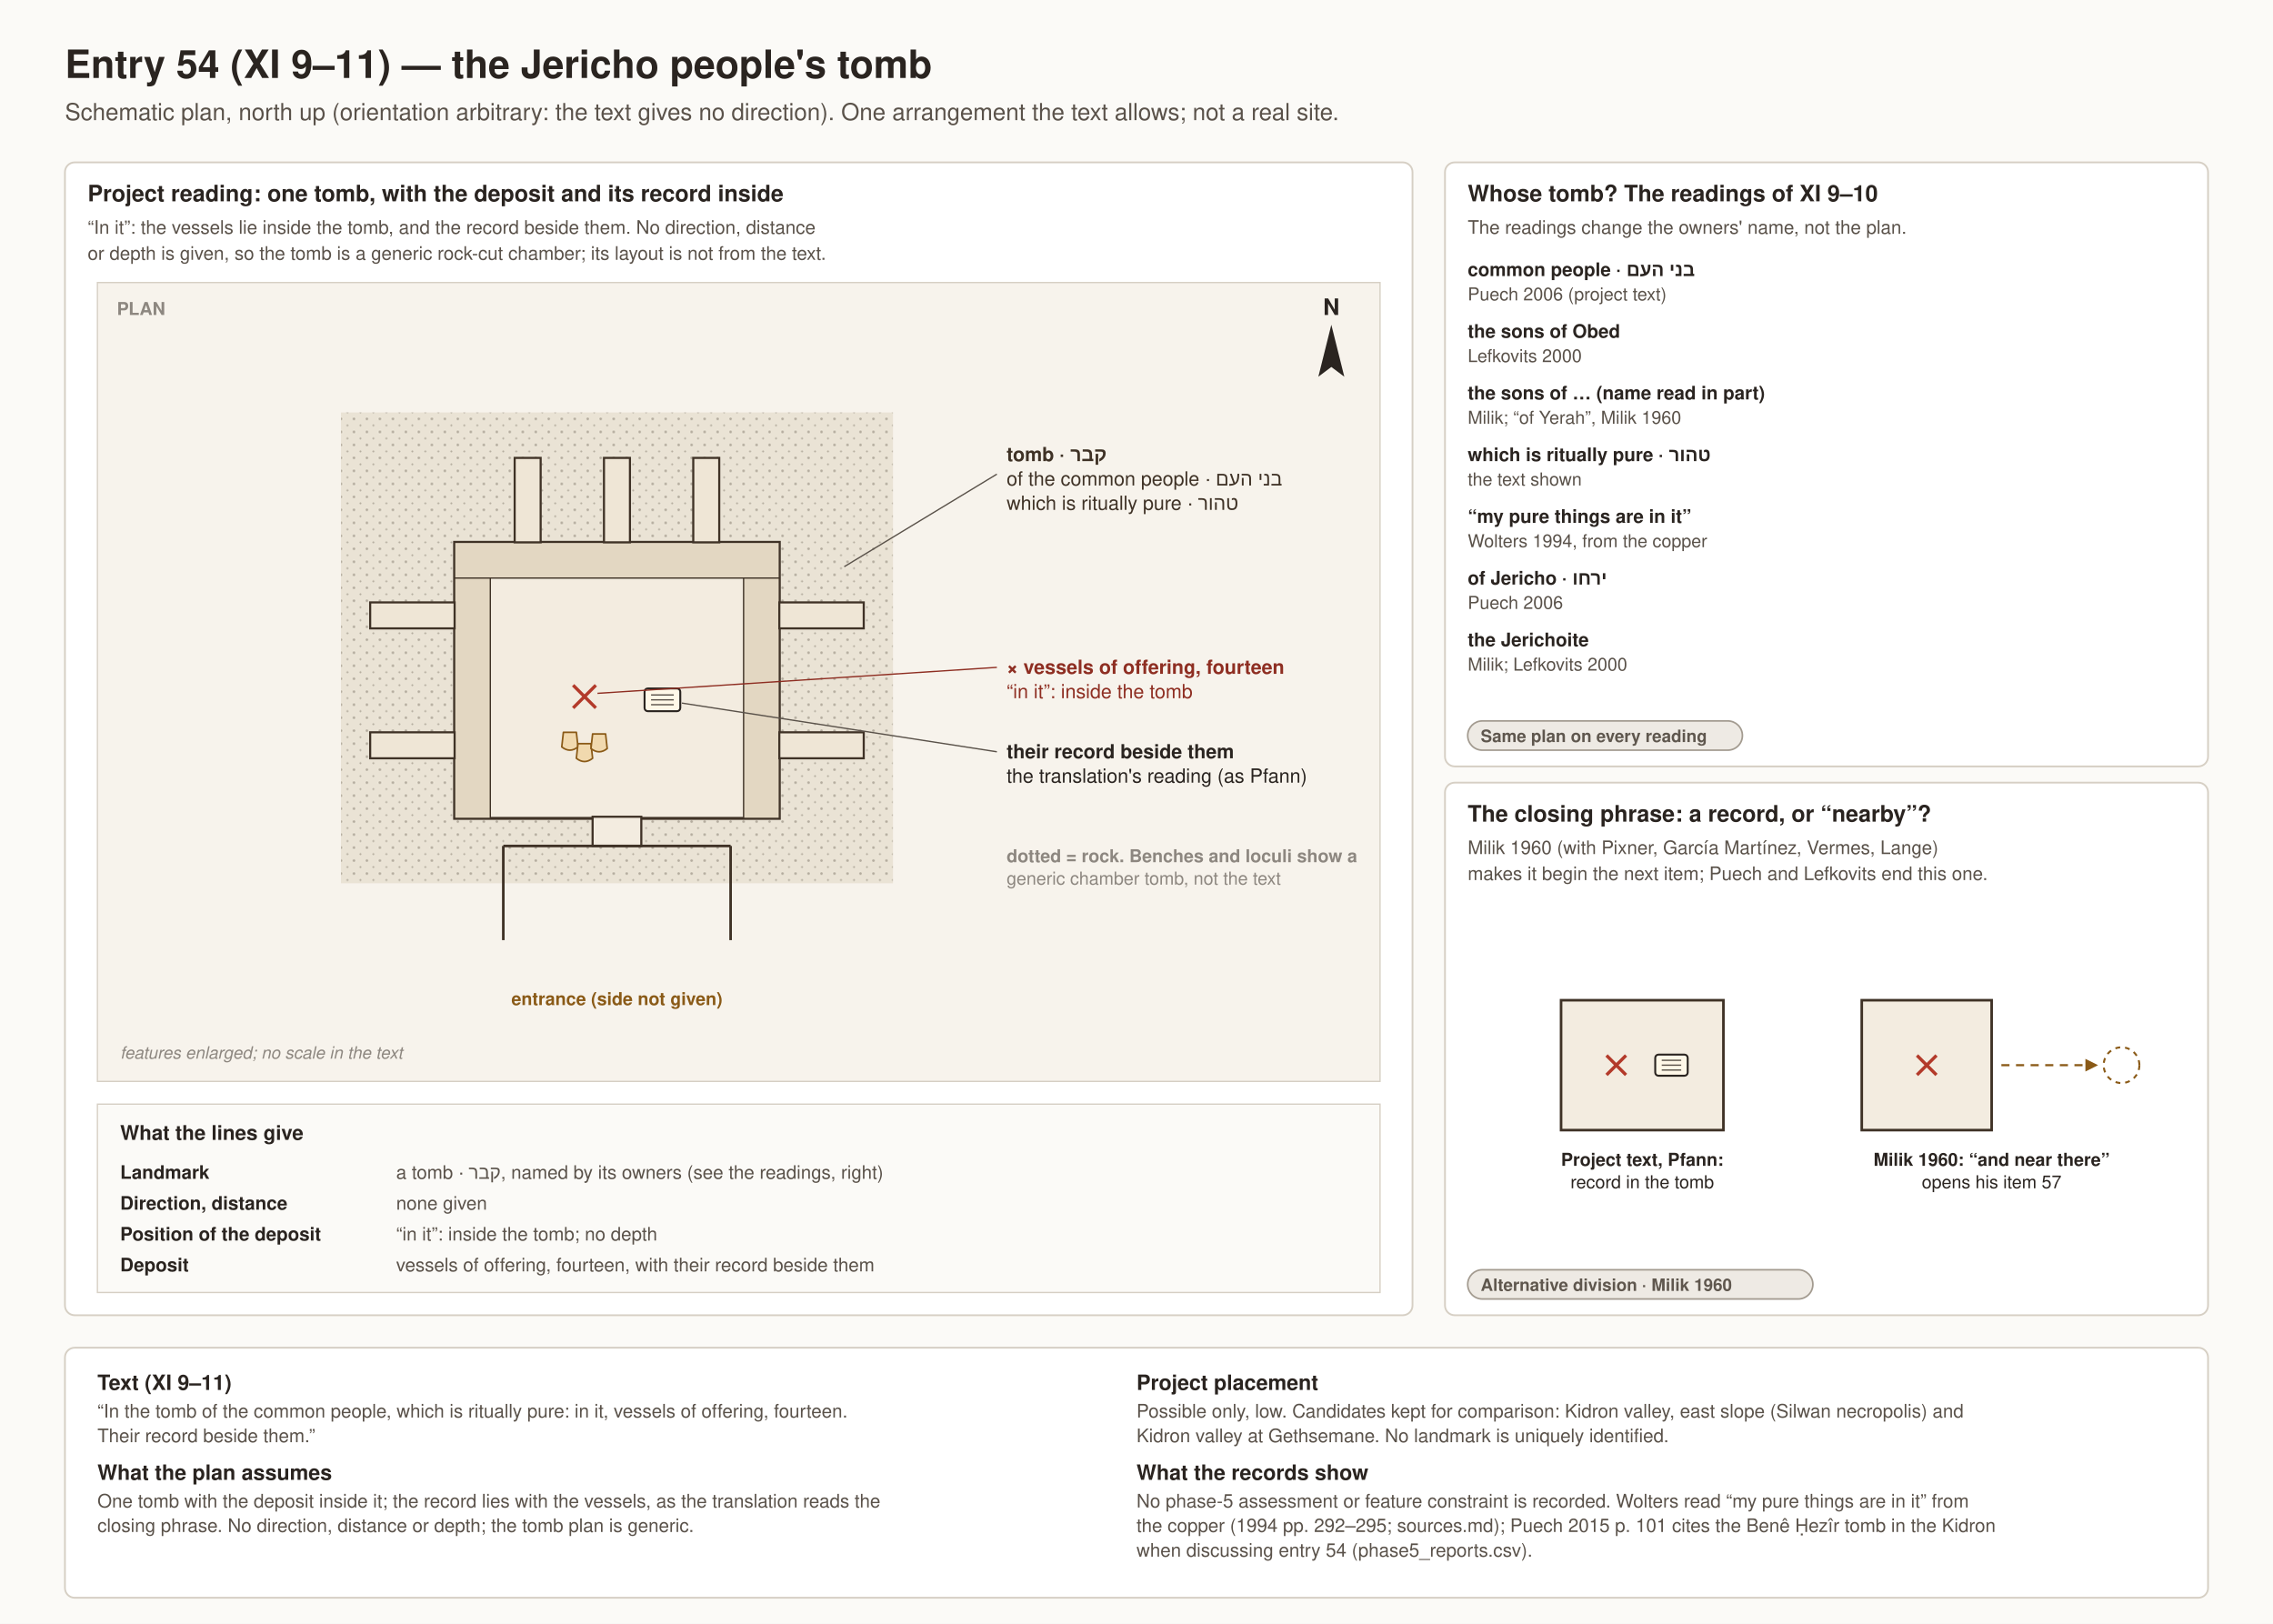
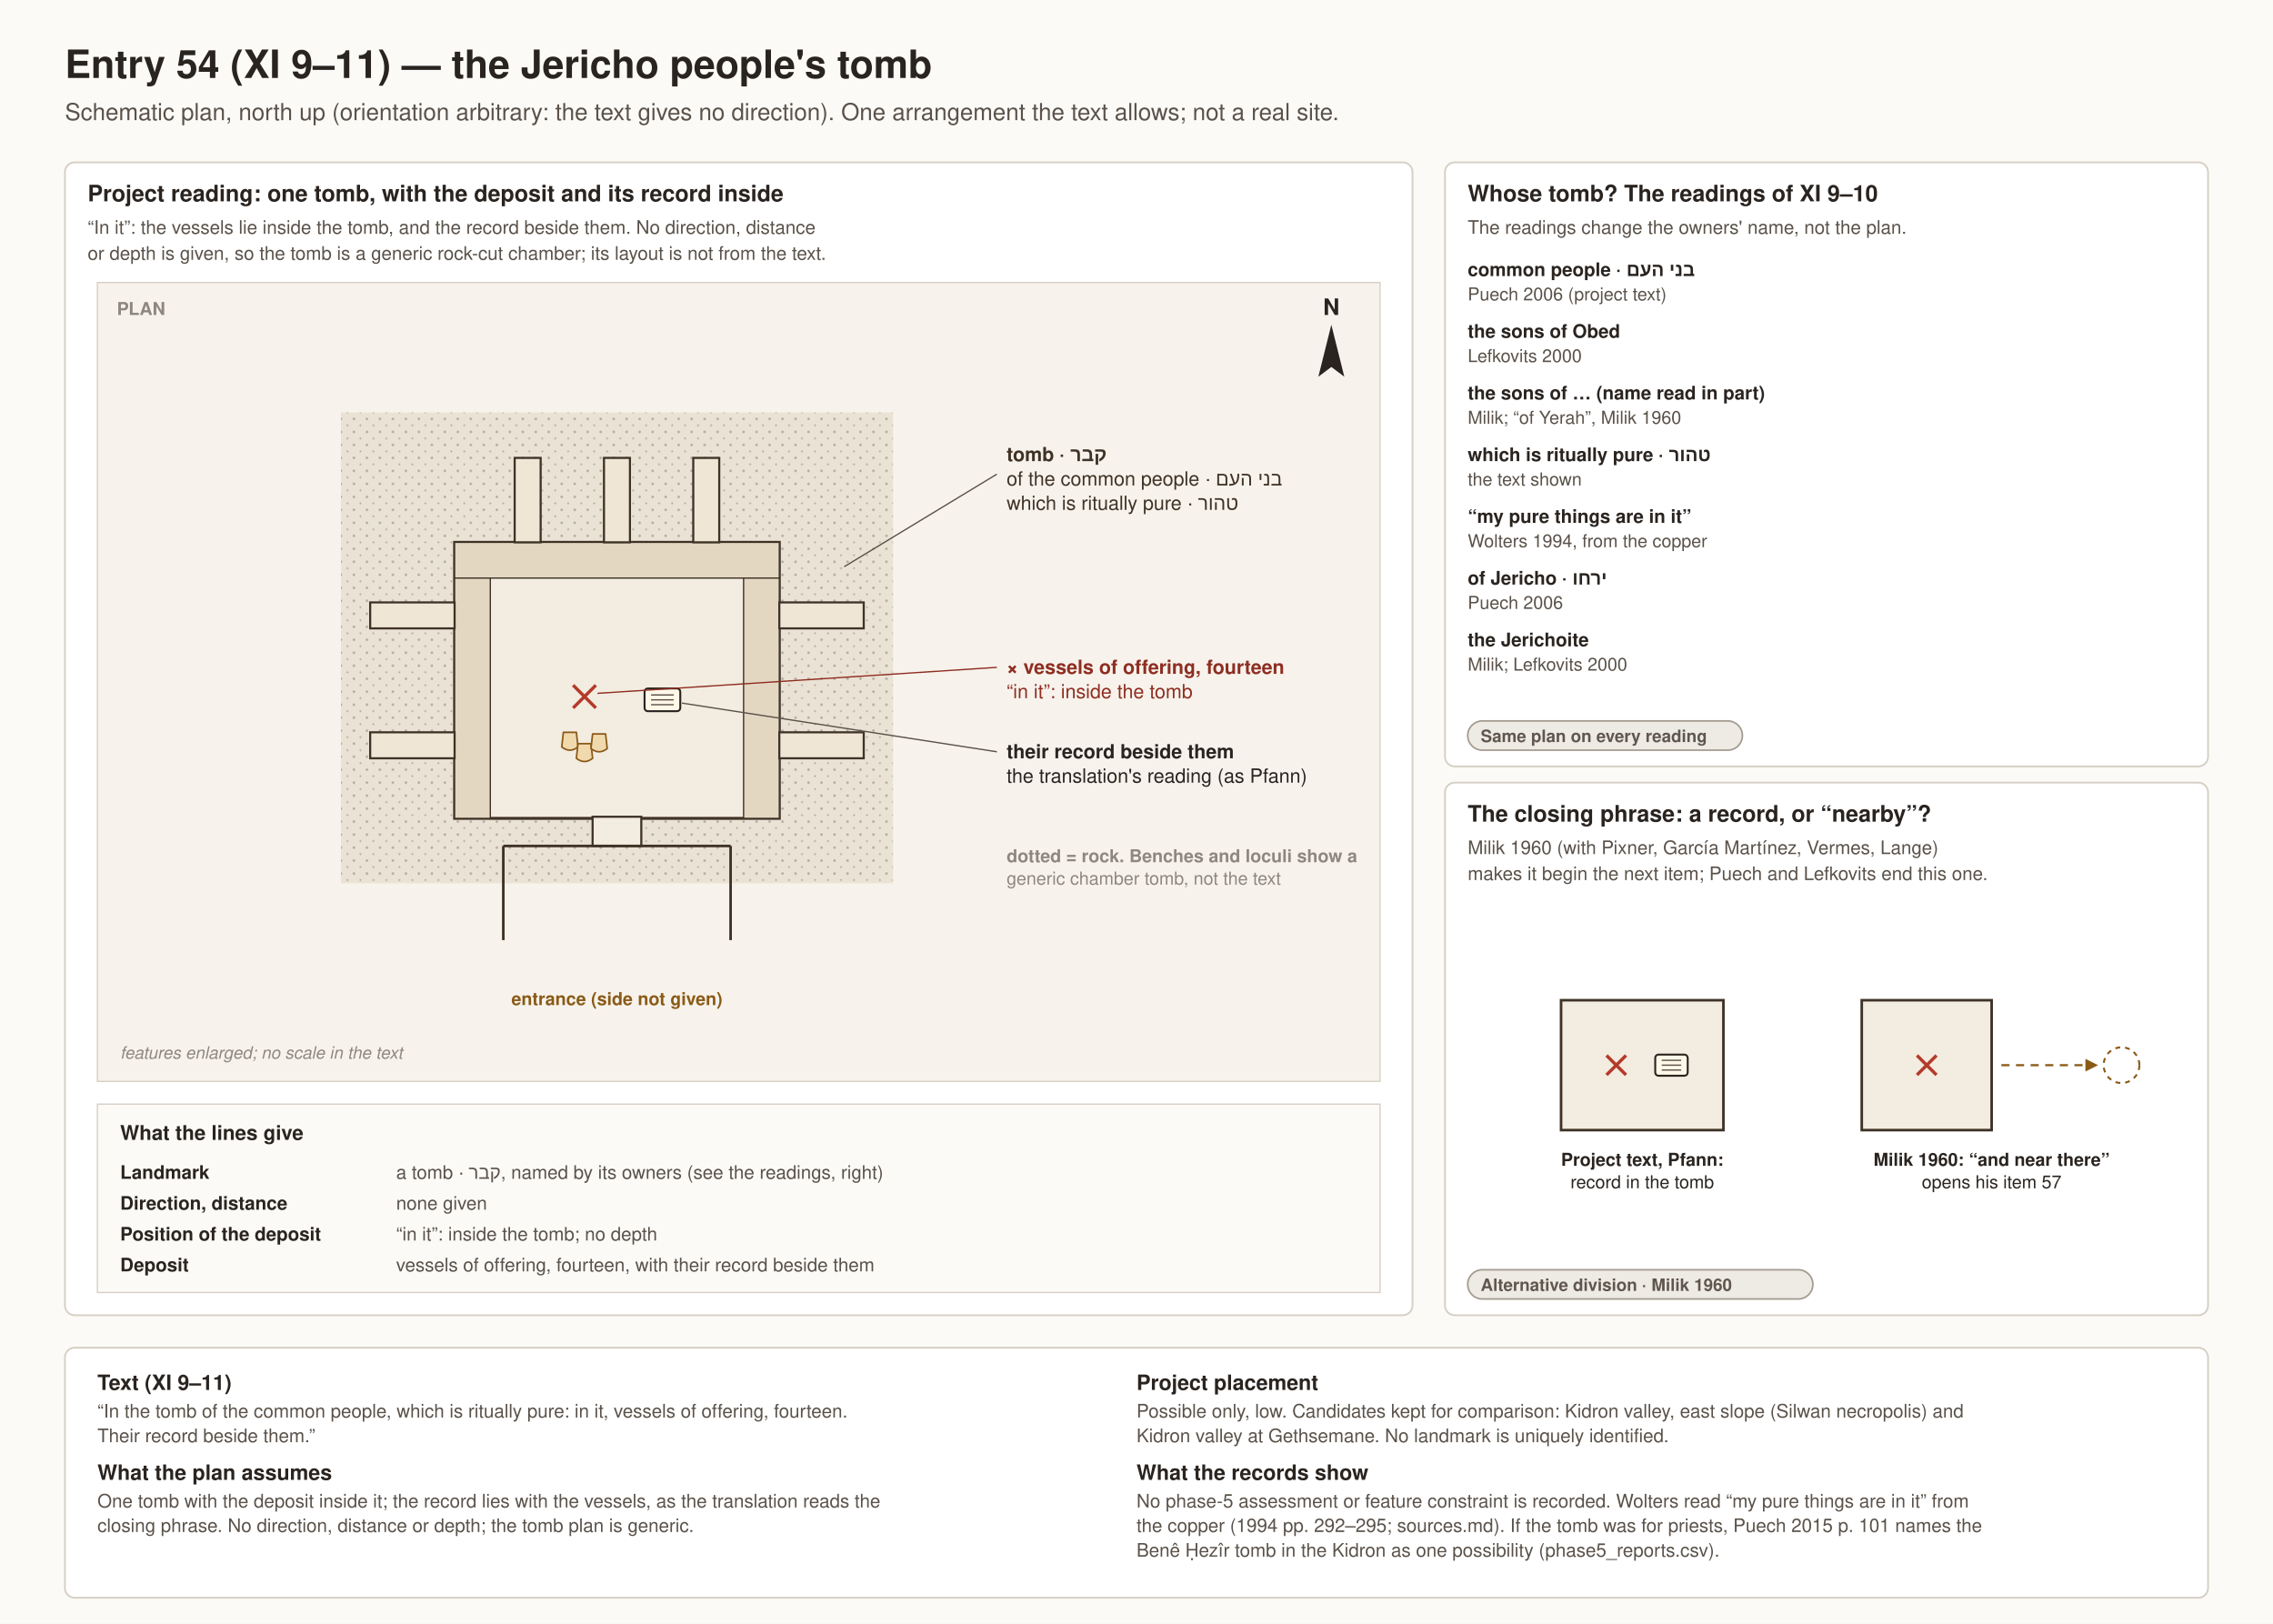
<svg xmlns="http://www.w3.org/2000/svg" viewBox="0 0 1400 1000" width="1400" height="1000" font-family="Helvetica Neue, Helvetica, Arial, DejaVu Sans, sans-serif">
  <defs>
    <marker id="ah-ink" viewBox="0 0 10 10" refX="8" refY="5" markerWidth="6" markerHeight="6" orient="auto-start-reverse">
      <path d="M0,0 L10,5 L0,10 z" fill="#2a2420" />
    </marker>
    <marker id="ah-ochre" viewBox="0 0 10 10" refX="8" refY="5" markerWidth="6" markerHeight="6" orient="auto-start-reverse">
      <path d="M0,0 L10,5 L0,10 z" fill="#8a5a17" />
    </marker>
    <marker id="ah-blue" viewBox="0 0 10 10" refX="8" refY="5" markerWidth="6" markerHeight="6" orient="auto-start-reverse">
      <path d="M0,0 L10,5 L0,10 z" fill="#245b82" />
    </marker>
    <marker id="ah-red" viewBox="0 0 10 10" refX="8" refY="5" markerWidth="6" markerHeight="6" orient="auto-start-reverse">
      <path d="M0,0 L10,5 L0,10 z" fill="#8e2e22" />
    </marker>
    <pattern id="hatch" width="4" height="4" patternUnits="userSpaceOnUse" patternTransform="rotate(45)">
      <rect width="4" height="4" fill="#efe3cf" />
      <line x1="0" y1="0" x2="0" y2="4" stroke="#8a5a17" stroke-width="1.2" />
    </pattern>
    <pattern id="rockfill" width="8" height="8" patternUnits="userSpaceOnUse">
      <rect width="8" height="8" fill="#e7dfd0" />
      <circle cx="2" cy="2" r="0.8" fill="#a49a8b" />
      <circle cx="6" cy="6" r="0.6" fill="#a49a8b" />
    </pattern>
    <pattern id="field" width="10" height="10" patternUnits="userSpaceOnUse">
      <rect width="10" height="10" fill="#eef1e4" />
      <line x1="0" y1="5" x2="10" y2="5" stroke="#b9c4a0" stroke-width="0.8" />
    </pattern>
    <pattern id="earth" width="6" height="6" patternUnits="userSpaceOnUse">
      <rect width="6" height="6" fill="#efe6d6" />
      <circle cx="3" cy="3" r="0.9" fill="#c9b897" />
    </pattern>
  </defs>
  <rect width="1400" height="1000" fill="#fbfaf7" />
  <text x="40.0" y="48.0" font-size="24" fill="#2a2420" font-weight="700">Entry 54 (XI 9–11) — the Jericho people's tomb</text>
  <text x="40.0" y="74.0" font-size="14.5" fill="#5a524a">Schematic plan, north up (orientation arbitrary: the text gives no direction). One arrangement the text allows; not a real site.</text>
  <rect x="40.0" y="100.0" width="830.0" height="710.0" fill="#ffffff" stroke="#d6cfc4" stroke-width="1.1" rx="6" />
  <text x="54.0" y="124.0" font-size="14" fill="#2a2420" font-weight="700">Project reading: one tomb, with the deposit and its record inside</text>
  <text x="54.0" y="144.0" font-size="11.5" fill="#5a524a">“In it”: the vessels lie inside the tomb, and the record beside them. No direction, distance</text>
  <text x="54.0" y="160.0" font-size="11.5" fill="#5a524a">or depth is given, so the tomb is a generic rock-cut chamber; its layout is not from the text.</text>
  <rect x="60.0" y="174.0" width="790.0" height="492.0" fill="#f7f3ec" stroke="#d6cfc4" stroke-width="0.8" />
  <text x="72.0" y="194.0" font-size="11" fill="#8d8780" font-weight="700">PLAN</text>
  <path d="M820,200 L828,232 L820,226 L812,232 Z" fill="#2a2420" stroke="none" stroke-width="1.0" stroke-linejoin="round" />
  <text x="820.0" y="194.0" font-size="14" fill="#2a2420" font-weight="700" text-anchor="middle">N</text>
  <g transform="rotate(0 380.0 419.0)">
    <rect x="210.0" y="254.0" width="340.0" height="290.0" fill="url(#rockfill)" stroke="none" opacity="0.8" />
    <rect x="280.0" y="334.0" width="200.0" height="170.0" fill="#f3ece0" stroke="#3f3226" stroke-width="1.8" />
    <rect x="280.0" y="334.0" width="22.0" height="170.0" fill="#e3d7c2" stroke="#3f3226" stroke-width="0.8" />
    <rect x="458.0" y="334.0" width="22.0" height="170.0" fill="#e3d7c2" stroke="#3f3226" stroke-width="0.8" />
    <rect x="280.0" y="334.0" width="200.0" height="22.0" fill="#e3d7c2" stroke="#3f3226" stroke-width="0.8" />
    <rect x="317.0" y="282.0" width="16.0" height="52.0" fill="#efe6d6" stroke="#3f3226" stroke-width="1.3" />
    <rect x="372.0" y="282.0" width="16.0" height="52.0" fill="#efe6d6" stroke="#3f3226" stroke-width="1.3" />
    <rect x="427.0" y="282.0" width="16.0" height="52.0" fill="#efe6d6" stroke="#3f3226" stroke-width="1.3" />
    <rect x="228.0" y="371.0" width="52.0" height="16.0" fill="#efe6d6" stroke="#3f3226" stroke-width="1.3" />
    <rect x="228.0" y="451.0" width="52.0" height="16.0" fill="#efe6d6" stroke="#3f3226" stroke-width="1.3" />
    <rect x="480.0" y="371.0" width="52.0" height="16.0" fill="#efe6d6" stroke="#3f3226" stroke-width="1.3" />
    <rect x="480.0" y="451.0" width="52.0" height="16.0" fill="#efe6d6" stroke="#3f3226" stroke-width="1.3" />
    <rect x="365.0" y="503.0" width="30.0" height="18.0" fill="#f3ece0" stroke="#3f3226" stroke-width="1.3" />
    <path d="M310.0,521.0 L310.0,579.0 M450.0,521.0 L450.0,579.0 M310.0,521.0 L450.0,521.0" fill="none" stroke="#3f3226" stroke-width="1.6" />
  </g>
  <path d="M353,422 L367,436 M367,422 L353,436" fill="none" stroke="#b33a2a" stroke-width="2" stroke-linejoin="round" />
  <path d="M347,451 L355,451 L356,460 Q351,464 346,460 Z" fill="#f1d9ae" stroke="#8a5a17" stroke-width="1" stroke-linejoin="round" />
  <path d="M356,458 L364,458 L365,467 Q360,471 355,467 Z" fill="#f1d9ae" stroke="#8a5a17" stroke-width="1" stroke-linejoin="round" />
  <path d="M365,452 L373,452 L374,461 Q369,465 364,461 Z" fill="#f1d9ae" stroke="#8a5a17" stroke-width="1" stroke-linejoin="round" />
  <rect x="397.0" y="424.0" width="22.0" height="14.0" fill="#fff8e8" stroke="#2a2420" stroke-width="1.2" rx="2" />
  <line x1="401.0" y1="428.0" x2="415.0" y2="428.0" stroke="#5a524a" stroke-width="0.8" />
  <line x1="401.0" y1="431.0" x2="415.0" y2="431.0" stroke="#5a524a" stroke-width="0.8" />
  <line x1="401.0" y1="434.0" x2="415.0" y2="434.0" stroke="#5a524a" stroke-width="0.8" />
  <text x="620.0" y="284.0" font-size="12" fill="#3f3226" font-weight="700">tomb · קבר</text>
  <text x="620.0" y="299.0" font-size="12" fill="#3f3226">of the common people · בני העם</text>
  <text x="620.0" y="314.0" font-size="12" fill="#3f3226">which is ritually pure · טהור</text>
  <line x1="614.0" y1="292.0" x2="520.0" y2="349.0" stroke="#5a524a" stroke-width="0.8" />
  <text x="620.0" y="415.0" font-size="12" fill="#8e2e22" font-weight="700">× vessels of offering, fourteen</text>
  <text x="620.0" y="430.0" font-size="12" fill="#8e2e22">“in it”: inside the tomb</text>
  <line x1="614.0" y1="411.0" x2="368.0" y2="427.0" stroke="#8e2e22" stroke-width="0.8" />
  <text x="620.0" y="467.0" font-size="12" fill="#2a2420" font-weight="700">their record beside them</text>
  <text x="620.0" y="482.0" font-size="12" fill="#2a2420">the translation's reading (as Pfann)</text>
  <line x1="614.0" y1="463.0" x2="420.0" y2="433.0" stroke="#5a524a" stroke-width="0.8" />
  <text x="620.0" y="531.0" font-size="11" fill="#8d8780" font-weight="600">dotted = rock. Benches and loculi show a</text>
  <text x="620.0" y="544.8" font-size="11" fill="#8d8780">generic chamber tomb, not the text</text>
  <text x="380.0" y="619.0" font-size="11" fill="#8a5a17" font-weight="600" text-anchor="middle">entrance (side not given)</text>
  <text x="74.0" y="652.0" font-size="10.5" fill="#8d8780" font-style="italic">features enlarged; no scale in the text</text>
  <rect x="60.0" y="680.0" width="790.0" height="116.0" fill="#fbfaf7" stroke="#d6cfc4" stroke-width="0.8" />
  <text x="74.0" y="702.0" font-size="12.5" fill="#2a2420" font-weight="700">What the lines give</text>
  <text x="74.0" y="726.0" font-size="11.5" fill="#2a2420" font-weight="700">Landmark</text>
  <text x="244.0" y="726.0" font-size="11.5" fill="#5a524a">a tomb · קבר, named by its owners (see the readings, right)</text>
  <text x="74.0" y="745.0" font-size="11.5" fill="#2a2420" font-weight="700">Direction, distance</text>
  <text x="244.0" y="745.0" font-size="11.5" fill="#5a524a">none given</text>
  <text x="74.0" y="764.0" font-size="11.5" fill="#2a2420" font-weight="700">Position of the deposit</text>
  <text x="244.0" y="764.0" font-size="11.5" fill="#5a524a">“in it”: inside the tomb; no depth</text>
  <text x="74.0" y="783.0" font-size="11.5" fill="#2a2420" font-weight="700">Deposit</text>
  <text x="244.0" y="783.0" font-size="11.5" fill="#5a524a">vessels of offering, fourteen, with their record beside them</text>
  <rect x="890.0" y="100.0" width="470.0" height="372.0" fill="#ffffff" stroke="#d6cfc4" stroke-width="1.1" rx="6" />
  <text x="904.0" y="124.0" font-size="14" fill="#2a2420" font-weight="700">Whose tomb? The readings of XI 9–10</text>
  <text x="904.0" y="144.0" font-size="11.5" fill="#5a524a">The readings change the owners' name, not the plan.</text>
  <rect x="904.0" y="444.0" width="169.2" height="18.0" fill="#eeeae4" stroke="#a39b90" stroke-width="1" rx="9" />
  <text x="912.0" y="457.0" font-size="10.5" fill="#5f574e" font-weight="600">Same plan on every reading</text>
  <text x="904.0" y="170.0" font-size="11.5" fill="#2a2420" font-weight="700">common people · בני העם</text>
  <text x="904.0" y="185.0" font-size="11" fill="#5a524a">Puech 2006 (project text)</text>
  <text x="904.0" y="208.0" font-size="11.5" fill="#2a2420" font-weight="700">the sons of Obed</text>
  <text x="904.0" y="223.0" font-size="11" fill="#5a524a">Lefkovits 2000</text>
  <text x="904.0" y="246.0" font-size="11.5" fill="#2a2420" font-weight="700">the sons of … (name read in part)</text>
  <text x="904.0" y="261.0" font-size="11" fill="#5a524a">Milik; “of Yerah”, Milik 1960</text>
  <text x="904.0" y="284.0" font-size="11.5" fill="#2a2420" font-weight="700">which is ritually pure · טהור</text>
  <text x="904.0" y="299.0" font-size="11" fill="#5a524a">the text shown</text>
  <text x="904.0" y="322.0" font-size="11.5" fill="#2a2420" font-weight="700">“my pure things are in it”</text>
  <text x="904.0" y="337.0" font-size="11" fill="#5a524a">Wolters 1994, from the copper</text>
  <text x="904.0" y="360.0" font-size="11.5" fill="#2a2420" font-weight="700">of Jericho · ירחו</text>
  <text x="904.0" y="375.0" font-size="11" fill="#5a524a">Puech 2006</text>
  <text x="904.0" y="398.0" font-size="11.5" fill="#2a2420" font-weight="700">the Jerichoite</text>
  <text x="904.0" y="413.0" font-size="11" fill="#5a524a">Milik; Lefkovits 2000</text>
  <rect x="890.0" y="482.0" width="470.0" height="328.0" fill="#ffffff" stroke="#d6cfc4" stroke-width="1.1" rx="6" />
  <text x="904.0" y="506.0" font-size="14" fill="#2a2420" font-weight="700">The closing phrase: a record, or “nearby”?</text>
  <text x="904.0" y="526.0" font-size="11.5" fill="#5a524a">Milik 1960 (with Pixner, García Martínez, Vermes, Lange)</text>
  <text x="904.0" y="542.0" font-size="11.5" fill="#5a524a">makes it begin the next item; Puech and Lefkovits end this one.</text>
  <rect x="904.0" y="782.0" width="212.6" height="18.0" fill="#eeeae4" stroke="#a39b90" stroke-width="1" rx="9" />
  <text x="912.0" y="795.0" font-size="10.5" fill="#5f574e" font-weight="600">Alternative division · Milik 1960</text>
  <rect x="961.5" y="616.0" width="100.0" height="80.0" fill="#f3ece0" stroke="#3f3226" stroke-width="1.6" />
  <path d="M989.5,650.0 L1001.5,662.0 M1001.5,650.0 L989.5,662.0" fill="none" stroke="#b33a2a" stroke-width="2" stroke-linejoin="round" />
  <rect x="1019.5" y="649.5" width="20.0" height="13.0" fill="#fff8e8" stroke="#2a2420" stroke-width="1.2" rx="2" />
  <line x1="1023.5" y1="653.0" x2="1035.5" y2="653.0" stroke="#5a524a" stroke-width="0.8" />
  <line x1="1023.5" y1="656.0" x2="1035.5" y2="656.0" stroke="#5a524a" stroke-width="0.8" />
  <line x1="1023.5" y1="659.0" x2="1035.5" y2="659.0" stroke="#5a524a" stroke-width="0.8" />
  <text x="1011.5" y="718.0" font-size="11" fill="#2a2420" font-weight="700" text-anchor="middle">Project text, Pfann:</text>
  <text x="1011.5" y="731.8" font-size="11" fill="#2a2420" text-anchor="middle">record in the tomb</text>
  <rect x="1146.7" y="616.0" width="80.0" height="80.0" fill="#f3ece0" stroke="#3f3226" stroke-width="1.6" />
  <path d="M1180.72,650.0 L1192.72,662.0 M1192.72,650.0 L1180.72,662.0" fill="none" stroke="#b33a2a" stroke-width="2" stroke-linejoin="round" />
  <line x1="1232.7" y1="656.0" x2="1290.7" y2="656.0" stroke="#8a5a17" stroke-width="1.3" stroke-dasharray="5 4" marker-end="url(#ah-ochre)" />
  <circle cx="1306.7" cy="656.0" r="11.0" fill="none" stroke="#8a5a17" stroke-width="1.2" stroke-dasharray="3 3" />
  <text x="1226.7" y="718.0" font-size="11" fill="#2a2420" font-weight="700" text-anchor="middle">Milik 1960: “and near there”</text>
  <text x="1226.7" y="731.8" font-size="11" fill="#2a2420" text-anchor="middle">opens his item 57</text>
  <rect x="40.0" y="830.0" width="1320.0" height="154.0" fill="#ffffff" stroke="#d6cfc4" stroke-width="1.1" rx="6" />
  <text x="60.0" y="856.0" font-size="13" fill="#2a2420" font-weight="700">Text (XI 9–11)</text>
  <text x="60.0" y="873.0" font-size="11.5" fill="#5a524a">“In the tomb of the common people, which is ritually pure: in it, vessels of offering, fourteen.</text>
  <text x="60.0" y="888.2" font-size="11.5" fill="#5a524a">Their record beside them.”</text>
  <text x="60.0" y="911.4" font-size="13" fill="#2a2420" font-weight="700">What the plan assumes</text>
  <text x="60.0" y="928.4" font-size="11.5" fill="#5a524a">One tomb with the deposit inside it; the record lies with the vessels, as the translation reads the</text>
  <text x="60.0" y="943.5" font-size="11.5" fill="#5a524a">closing phrase. No direction, distance or depth; the tomb plan is generic.</text>
  <text x="700.0" y="856.0" font-size="13" fill="#2a2420" font-weight="700">Project placement</text>
  <text x="700.0" y="873.0" font-size="11.5" fill="#5a524a">Possible only, low. Candidates kept for comparison: Kidron valley, east slope (Silwan necropolis) and</text>
  <text x="700.0" y="888.2" font-size="11.5" fill="#5a524a">Kidron valley at Gethsemane. No landmark is uniquely identified.</text>
  <text x="700.0" y="911.4" font-size="13" fill="#2a2420" font-weight="700">What the records show</text>
  <text x="700.0" y="928.4" font-size="11.5" fill="#5a524a">No phase-5 assessment or feature constraint is recorded. Wolters read “my pure things are in it” from</text>
-   <text x="700.0" y="943.5" font-size="11.5" fill="#5a524a">the copper (1994 pp. 292–295; sources.md); Puech 2015 p. 101 cites the Benê Ḥezîr tomb in the Kidron</text>
-   <text x="700.0" y="958.7" font-size="11.5" fill="#5a524a">when discussing entry 54 (phase5_reports.csv).</text>
+   <text x="700.0" y="943.5" font-size="11.5" fill="#5a524a">the copper (1994 pp. 292–295; sources.md). If the tomb was for priests, Puech 2015 p. 101 names the</text>
+   <text x="700.0" y="958.7" font-size="11.5" fill="#5a524a">Benê Ḥezîr tomb in the Kidron as one possibility (phase5_reports.csv).</text>
</svg>
